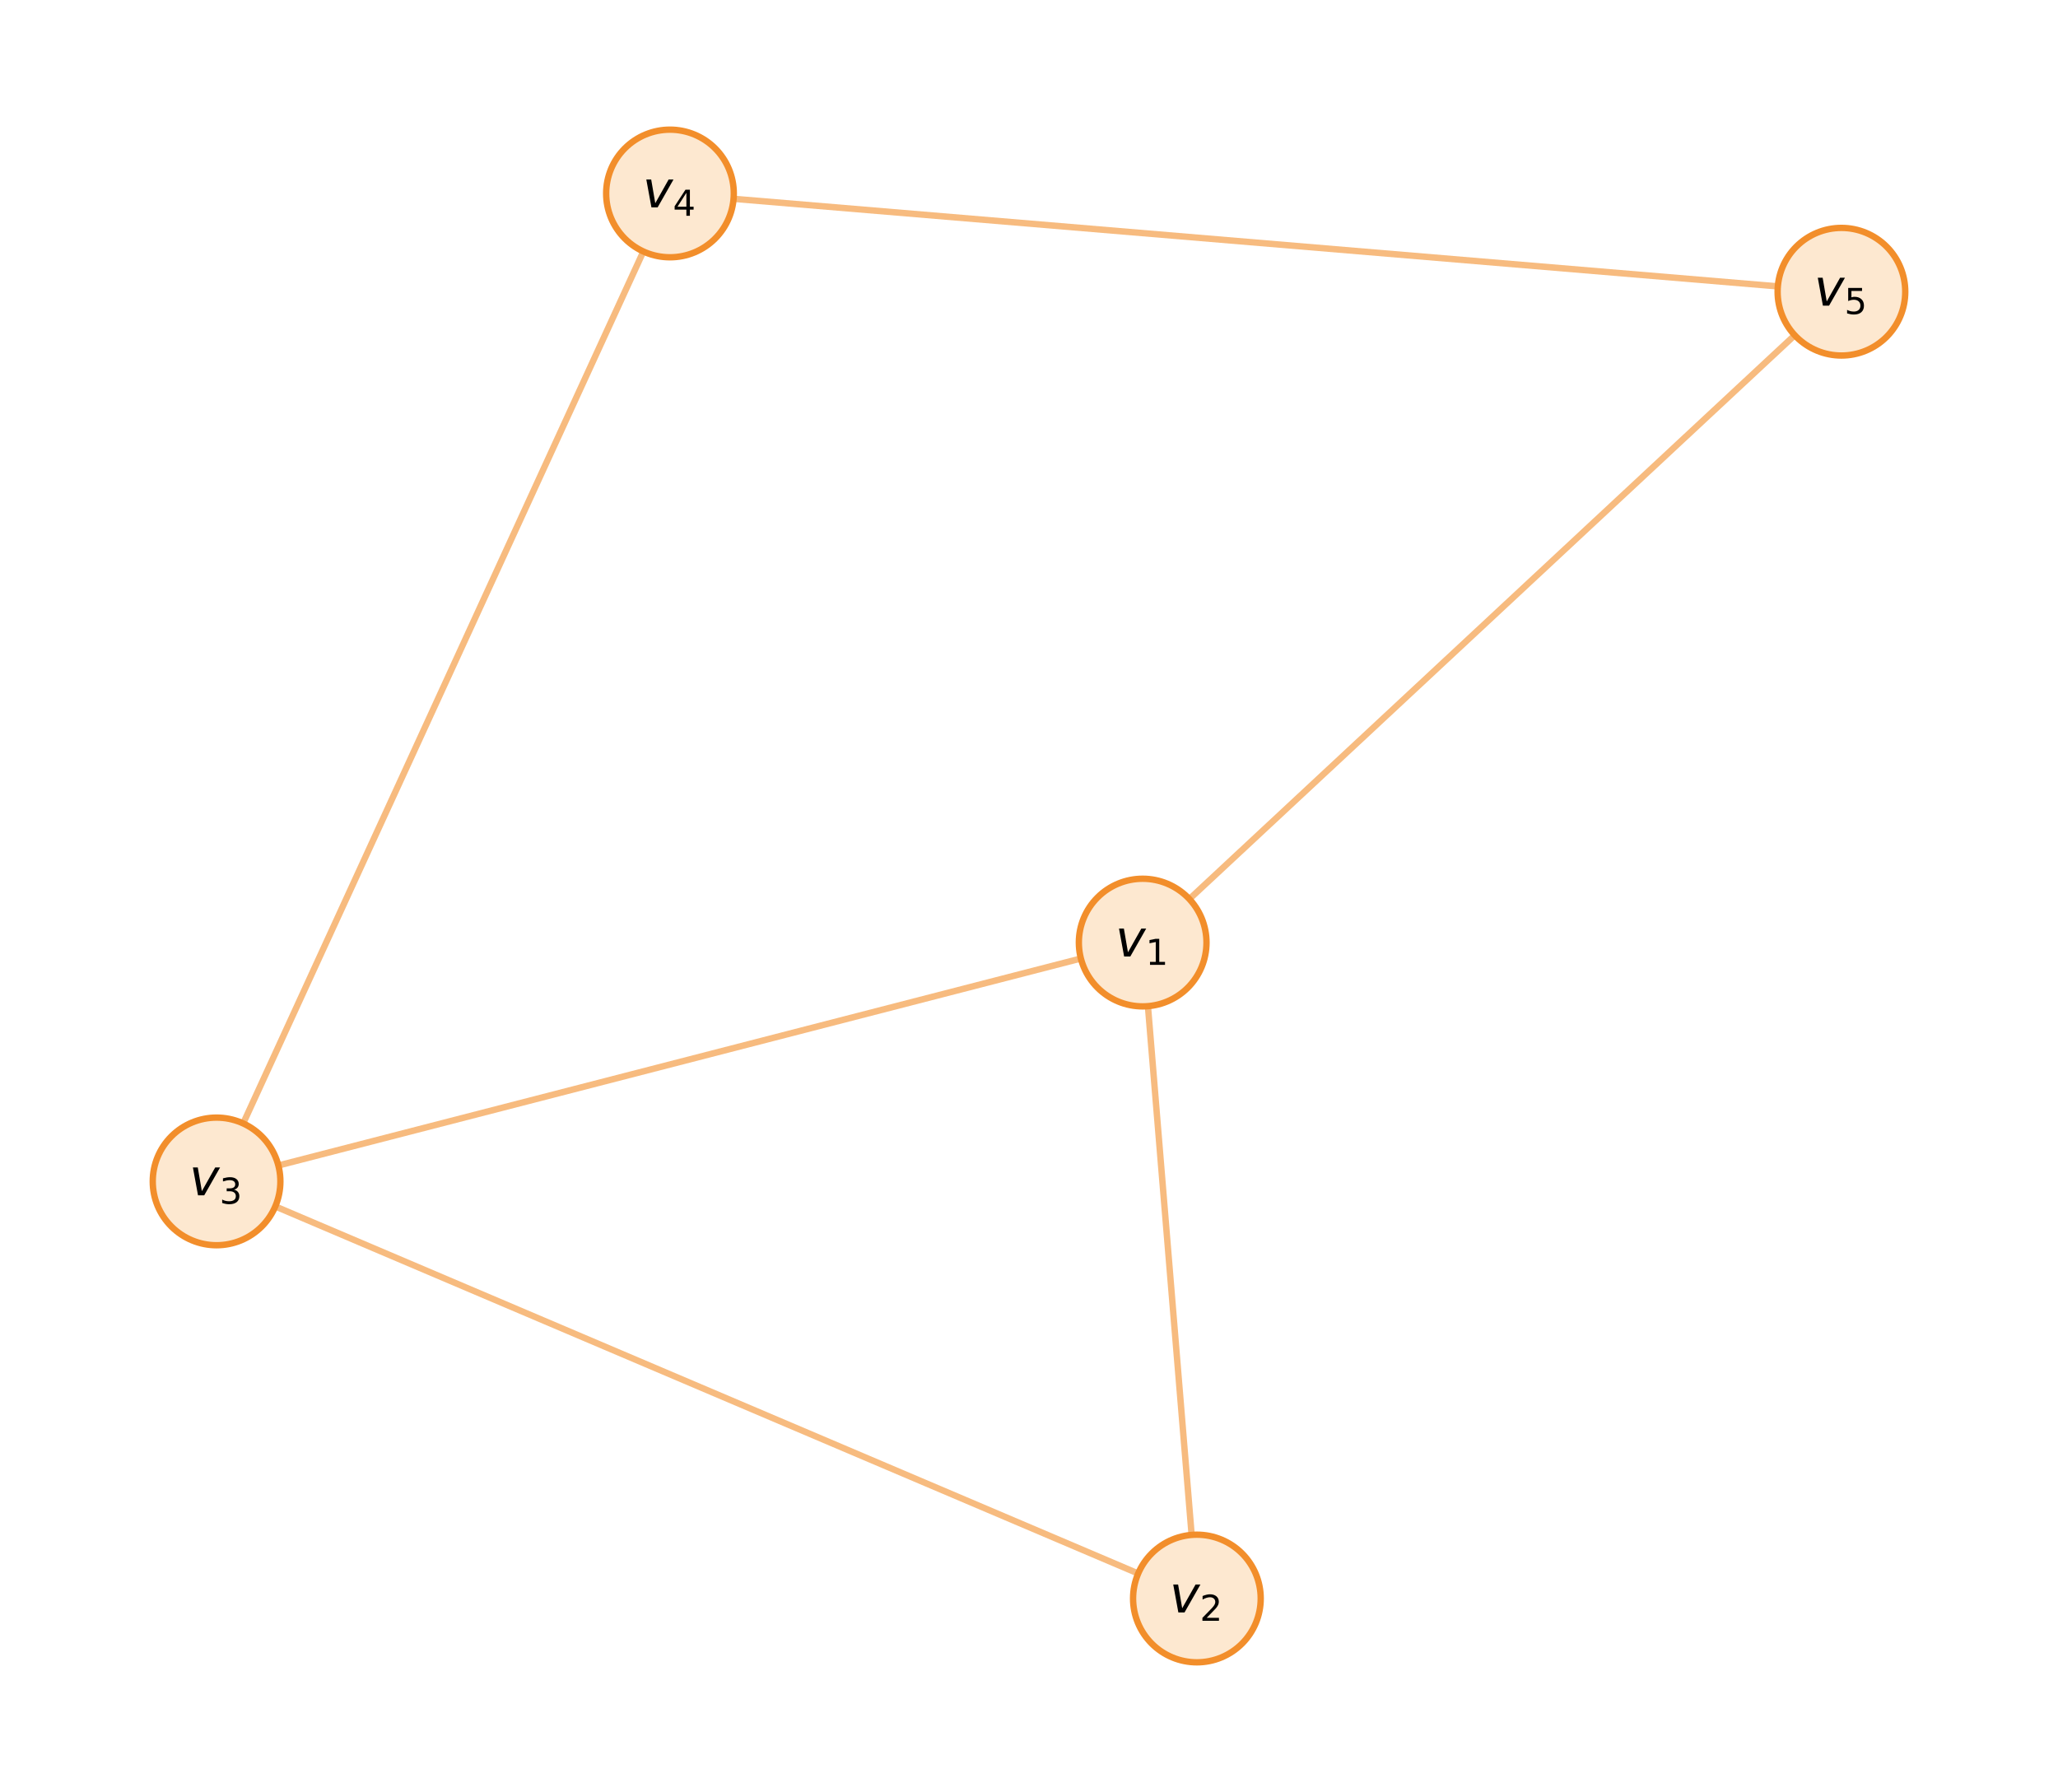
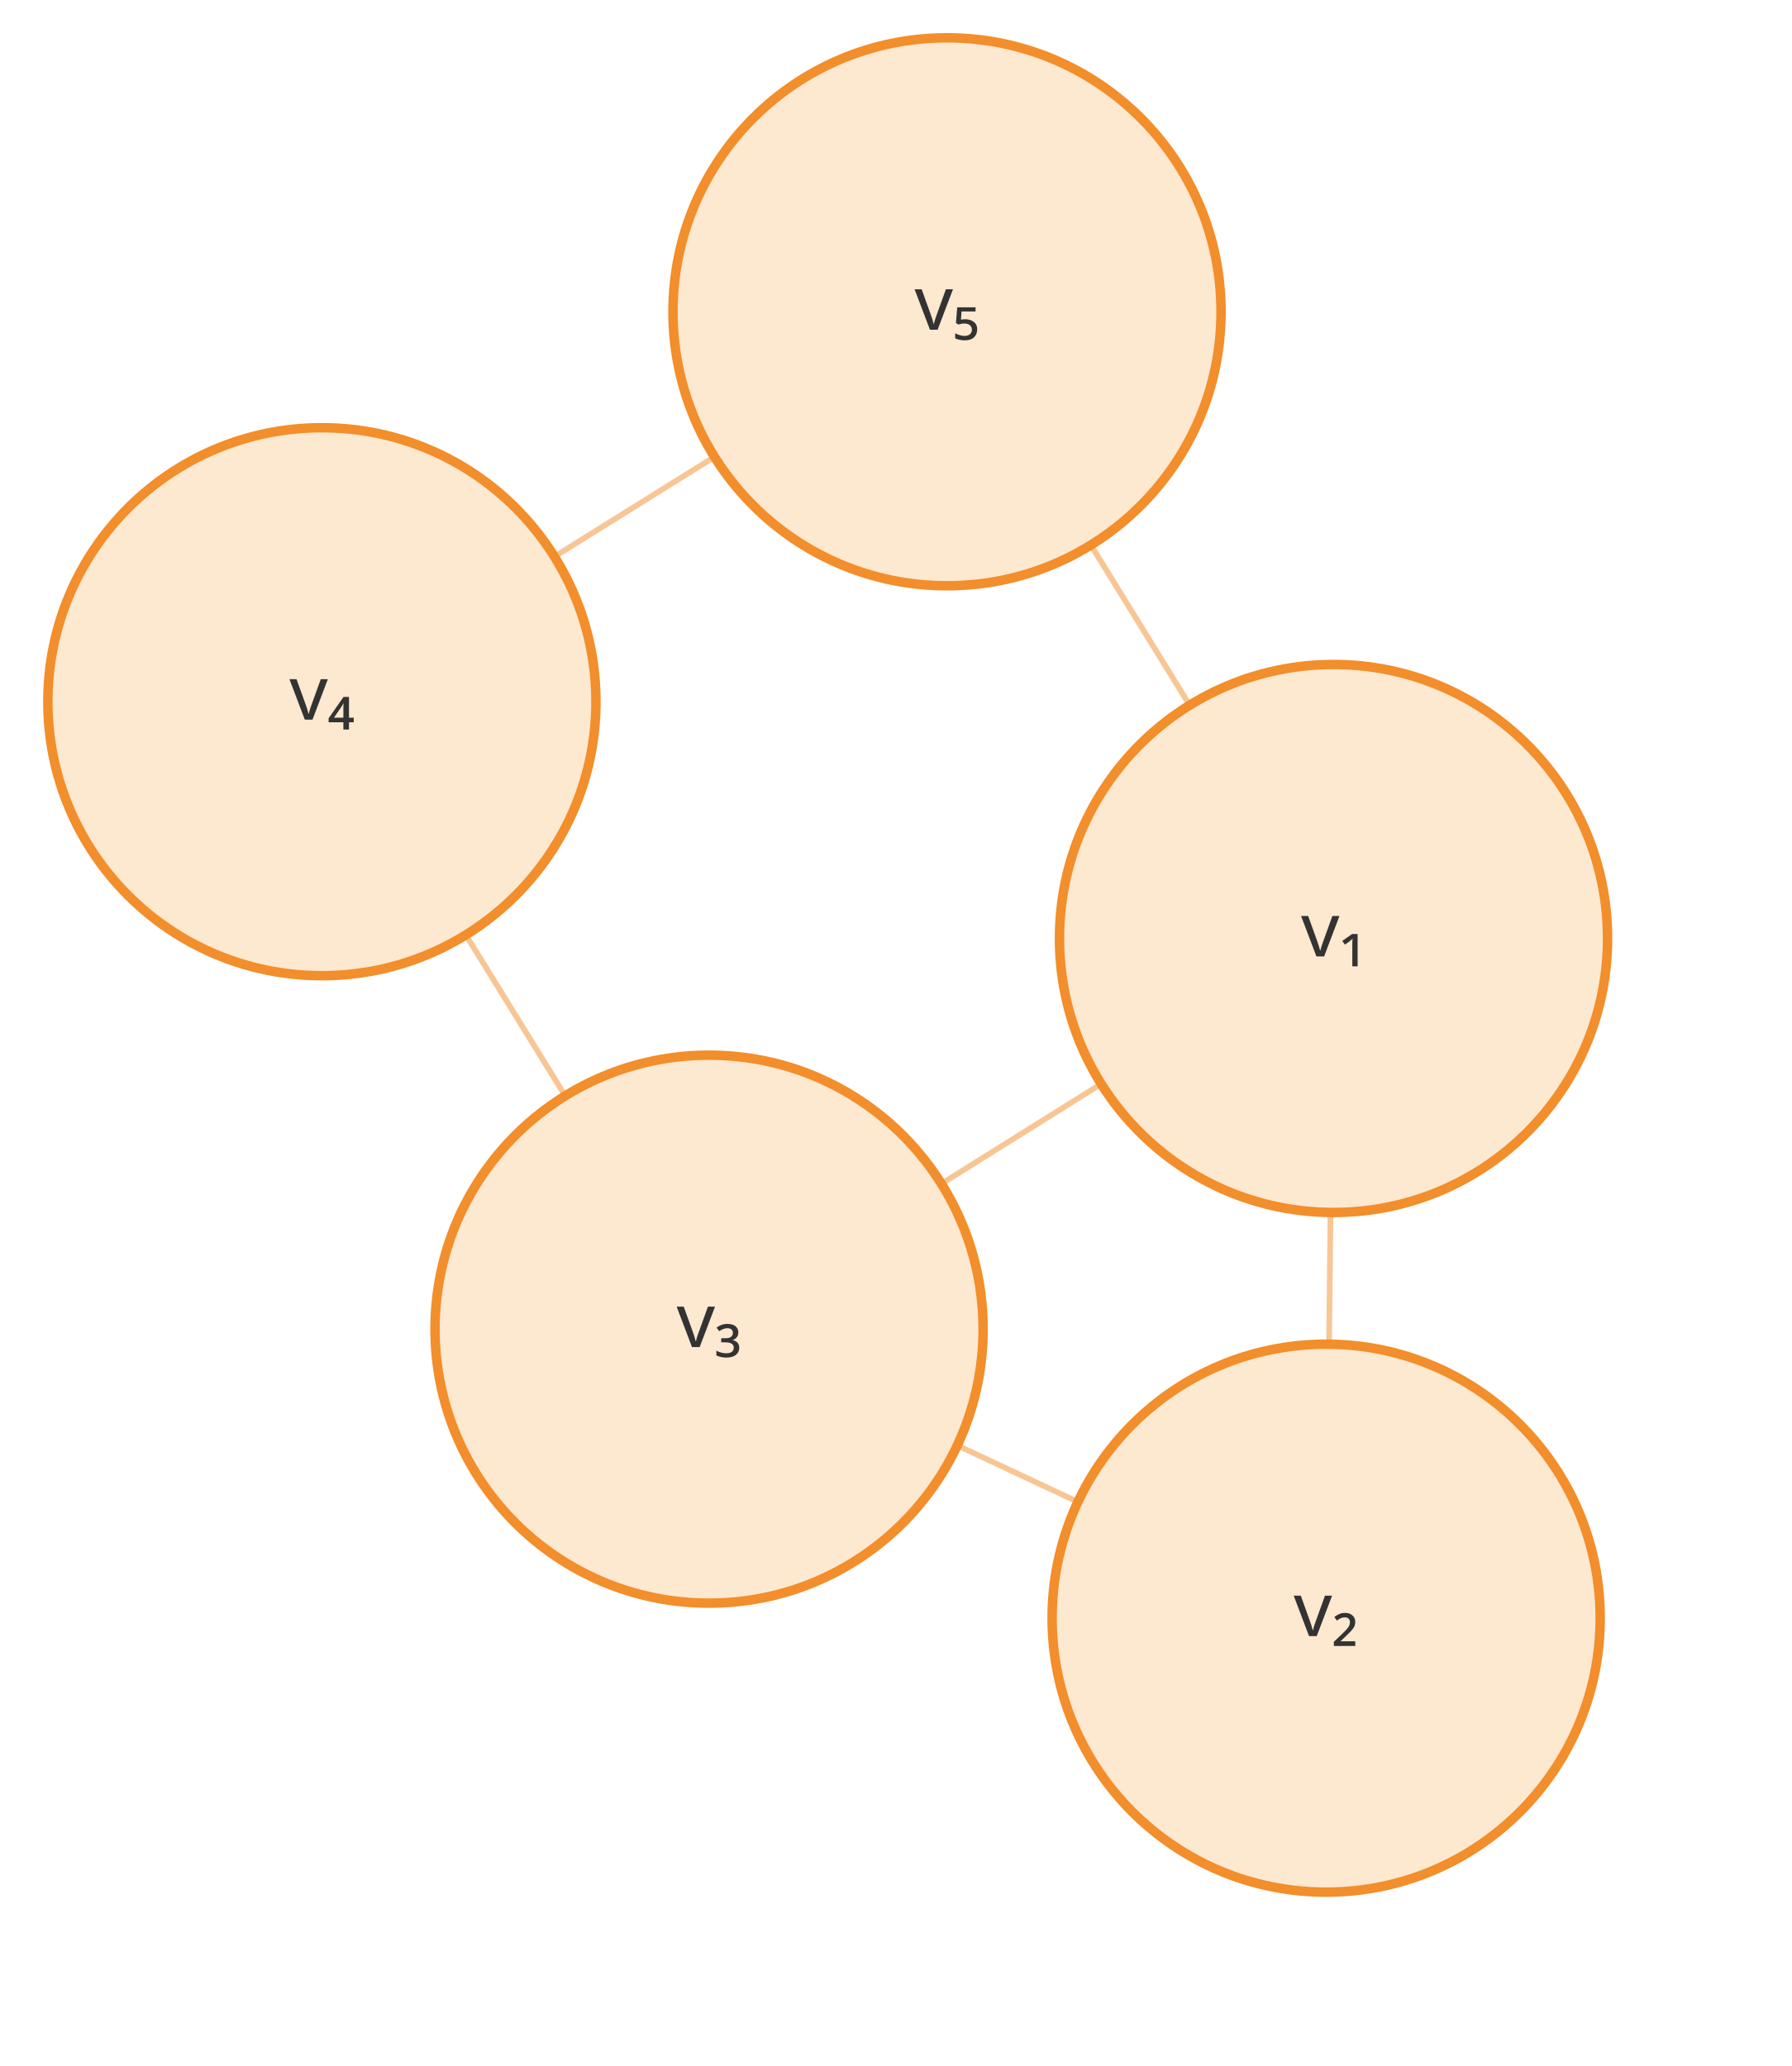
- <svg xmlns="http://www.w3.org/2000/svg" xmlns:xlink="http://www.w3.org/1999/xlink" width="322.466pt" height="280.8pt" viewBox="0 0 322.466 280.8" version="1.1">
-   <defs>
-     <style type="text/css">*{stroke-linejoin: round; stroke-linecap: butt}</style>
-   </defs>
-   <g id="figure_1">
-     <g id="patch_1">
-       <path d="M 0 280.8  L 322.466 280.8  L 322.466 0  L 0 0  L 0 280.8  z " style="fill: none" />
+ <svg xmlns="http://www.w3.org/2000/svg" width="202pt" height="233pt" viewBox="14.40 14.40 187.45 218.67">
+   <g id="graph0" class="graph" transform="scale(1 1) rotate(0) translate(18.4 214.67)">
+     <g id="node1" class="node">
+       <ellipse fill="#fde8d0" stroke="#f28e2b" cx="136.05" cy="-100.94" rx="29" ry="29" />
+       <text text-anchor="middle" x="136.05" y="-99.04" font-family="CMU Serif" font-size="8.00" fill="#333333">v₁</text>
    </g>
-     <g id="axes_1">
-       <g id="LineCollection_1">
-         <path d="M 179.044 147.698  L 187.54 250.483  " clip-path="url(#p49edc90d46)" style="fill: none; stroke: #f28e2b; stroke-opacity: 0.6" />
-         <path d="M 179.044 147.698  L 288.533 45.711  " clip-path="url(#p49edc90d46)" style="fill: none; stroke: #f28e2b; stroke-opacity: 0.6" />
-         <path d="M 179.044 147.698  L 33.933 185.127  " clip-path="url(#p49edc90d46)" style="fill: none; stroke: #f28e2b; stroke-opacity: 0.6" />
-         <path d="M 187.54 250.483  L 33.933 185.127  " clip-path="url(#p49edc90d46)" style="fill: none; stroke: #f28e2b; stroke-opacity: 0.6" />
-         <path d="M 33.933 185.127  L 104.978 30.317  " clip-path="url(#p49edc90d46)" style="fill: none; stroke: #f28e2b; stroke-opacity: 0.6" />
-         <path d="M 104.978 30.317  L 288.533 45.711  " clip-path="url(#p49edc90d46)" style="fill: none; stroke: #f28e2b; stroke-opacity: 0.6" />
-       </g>
-       <g id="PathCollection_1">
-         <path d="M 179.044 157.698  C 181.696 157.698 184.24 156.644 186.115 154.769  C 187.99 152.894 189.044 150.35 189.044 147.698  C 189.044 145.046 187.99 142.502 186.115 140.627  C 184.24 138.752 181.696 137.698 179.044 137.698  C 176.392 137.698 173.848 138.752 171.973 140.627  C 170.097 142.502 169.044 145.046 169.044 147.698  C 169.044 150.35 170.097 152.894 171.973 154.769  C 173.848 156.644 176.392 157.698 179.044 157.698  z " clip-path="url(#p49edc90d46)" style="fill: #fde8d0; stroke: #f28e2b" />
-         <path d="M 187.54 260.483  C 190.192 260.483 192.736 259.429 194.611 257.554  C 196.487 255.678 197.54 253.135 197.54 250.483  C 197.54 247.831 196.487 245.287 194.611 243.412  C 192.736 241.536 190.192 240.483 187.54 240.483  C 184.888 240.483 182.344 241.536 180.469 243.412  C 178.594 245.287 177.54 247.831 177.54 250.483  C 177.54 253.135 178.594 255.678 180.469 257.554  C 182.344 259.429 184.888 260.483 187.54 260.483  z " clip-path="url(#p49edc90d46)" style="fill: #fde8d0; stroke: #f28e2b" />
-         <path d="M 33.933 195.127  C 36.585 195.127 39.129 194.073 41.004 192.198  C 42.879 190.323 43.933 187.779 43.933 185.127  C 43.933 182.475 42.879 179.931 41.004 178.056  C 39.129 176.181 36.585 175.127 33.933 175.127  C 31.281 175.127 28.737 176.181 26.862 178.056  C 24.987 179.931 23.933 182.475 23.933 185.127  C 23.933 187.779 24.987 190.323 26.862 192.198  C 28.737 194.073 31.281 195.127 33.933 195.127  z " clip-path="url(#p49edc90d46)" style="fill: #fde8d0; stroke: #f28e2b" />
-         <path d="M 104.978 40.317  C 107.63 40.317 110.174 39.264 112.049 37.388  C 113.924 35.513 114.978 32.969 114.978 30.317  C 114.978 27.665 113.924 25.122 112.049 23.246  C 110.174 21.371 107.63 20.317 104.978 20.317  C 102.326 20.317 99.782 21.371 97.907 23.246  C 96.032 25.122 94.978 27.665 94.978 30.317  C 94.978 32.969 96.032 35.513 97.907 37.388  C 99.782 39.264 102.326 40.317 104.978 40.317  z " clip-path="url(#p49edc90d46)" style="fill: #fde8d0; stroke: #f28e2b" />
-         <path d="M 288.533 55.711  C 291.185 55.711 293.729 54.658 295.604 52.782  C 297.48 50.907 298.533 48.363 298.533 45.711  C 298.533 43.059 297.48 40.515 295.604 38.64  C 293.729 36.765 291.185 35.711 288.533 35.711  C 285.881 35.711 283.337 36.765 281.462 38.64  C 279.587 40.515 278.533 43.059 278.533 45.711  C 278.533 48.363 279.587 50.907 281.462 52.782  C 283.337 54.658 285.881 55.711 288.533 55.711  z " clip-path="url(#p49edc90d46)" style="fill: #fde8d0; stroke: #f28e2b" />
-       </g>
-       <g id="text_1">
-         <g clip-path="url(#p49edc90d46)">
-           <g transform="translate(174.7637 149.9055) scale(0.08 -0.08)">
-             <defs>
-               <path id="DejaVuSans-Oblique-76" d="M 459 3500  L 1069 3500  L 1581 525  L 3256 3500  L 3866 3500  L 1875 0  L 1100 0  L 459 3500  z " transform="scale(0.015625)" />
-               <path id="DejaVuSans-31" d="M 794 531  L 1825 531  L 1825 4091  L 703 3866  L 703 4441  L 1819 4666  L 2450 4666  L 2450 531  L 3481 531  L 3481 0  L 794 0  L 794 531  z " transform="scale(0.015625)" />
-             </defs>
-             <use xlink:href="#DejaVuSans-Oblique-76" transform="translate(0 0.3125)" />
-             <use xlink:href="#DejaVuSans-31" transform="translate(59.17969 -16.09375) scale(0.7)" />
-           </g>
-         </g>
-       </g>
-       <g id="text_2">
-         <g clip-path="url(#p49edc90d46)">
-           <g transform="translate(183.2602 252.6901) scale(0.08 -0.08)">
-             <defs>
-               <path id="DejaVuSans-32" d="M 1228 531  L 3431 531  L 3431 0  L 469 0  L 469 531  Q 828 903 1448 1529  Q 2069 2156 2228 2338  Q 2531 2678 2651 2914  Q 2772 3150 2772 3378  Q 2772 3750 2511 3984  Q 2250 4219 1831 4219  Q 1534 4219 1204 4116  Q 875 4013 500 3803  L 500 4441  Q 881 4594 1212 4672  Q 1544 4750 1819 4750  Q 2544 4750 2975 4387  Q 3406 4025 3406 3419  Q 3406 3131 3298 2873  Q 3191 2616 2906 2266  Q 2828 2175 2409 1742  Q 1991 1309 1228 531  z " transform="scale(0.015625)" />
-             </defs>
-             <use xlink:href="#DejaVuSans-Oblique-76" transform="translate(0 0.3125)" />
-             <use xlink:href="#DejaVuSans-32" transform="translate(59.17969 -16.09375) scale(0.7)" />
-           </g>
-         </g>
-       </g>
-       <g id="text_3">
-         <g clip-path="url(#p49edc90d46)">
-           <g transform="translate(29.65302 187.3345) scale(0.08 -0.08)">
-             <defs>
-               <path id="DejaVuSans-33" d="M 2597 2516  Q 3050 2419 3304 2112  Q 3559 1806 3559 1356  Q 3559 666 3084 287  Q 2609 -91 1734 -91  Q 1441 -91 1130 -33  Q 819 25 488 141  L 488 750  Q 750 597 1062 519  Q 1375 441 1716 441  Q 2309 441 2620 675  Q 2931 909 2931 1356  Q 2931 1769 2642 2001  Q 2353 2234 1838 2234  L 1294 2234  L 1294 2753  L 1863 2753  Q 2328 2753 2575 2939  Q 2822 3125 2822 3475  Q 2822 3834 2567 4026  Q 2313 4219 1838 4219  Q 1578 4219 1281 4162  Q 984 4106 628 3988  L 628 4550  Q 988 4650 1302 4700  Q 1616 4750 1894 4750  Q 2613 4750 3031 4423  Q 3450 4097 3450 3541  Q 3450 3153 3228 2886  Q 3006 2619 2597 2516  z " transform="scale(0.015625)" />
-             </defs>
-             <use xlink:href="#DejaVuSans-Oblique-76" transform="translate(0 0.3125)" />
-             <use xlink:href="#DejaVuSans-33" transform="translate(59.17969 -16.09375) scale(0.7)" />
-           </g>
-         </g>
-       </g>
-       <g id="text_4">
-         <g clip-path="url(#p49edc90d46)">
-           <g transform="translate(100.6979 32.52486) scale(0.08 -0.08)">
-             <defs>
-               <path id="DejaVuSans-34" d="M 2419 4116  L 825 1625  L 2419 1625  L 2419 4116  z M 2253 4666  L 3047 4666  L 3047 1625  L 3713 1625  L 3713 1100  L 3047 1100  L 3047 0  L 2419 0  L 2419 1100  L 313 1100  L 313 1709  L 2253 4666  z " transform="scale(0.015625)" />
-             </defs>
-             <use xlink:href="#DejaVuSans-Oblique-76" transform="translate(0 0.3125)" />
-             <use xlink:href="#DejaVuSans-34" transform="translate(59.17969 -16.09375) scale(0.7)" />
-           </g>
-         </g>
-       </g>
-       <g id="text_5">
-         <g clip-path="url(#p49edc90d46)">
-           <g transform="translate(284.2532 47.91872) scale(0.08 -0.08)">
-             <defs>
-               <path id="DejaVuSans-35" d="M 691 4666  L 3169 4666  L 3169 4134  L 1269 4134  L 1269 2991  Q 1406 3038 1543 3061  Q 1681 3084 1819 3084  Q 2600 3084 3056 2656  Q 3513 2228 3513 1497  Q 3513 744 3044 326  Q 2575 -91 1722 -91  Q 1428 -91 1123 -41  Q 819 9 494 109  L 494 744  Q 775 591 1075 516  Q 1375 441 1709 441  Q 2250 441 2565 725  Q 2881 1009 2881 1497  Q 2881 1984 2565 2268  Q 2250 2553 1709 2553  Q 1456 2553 1204 2497  Q 953 2441 691 2322  L 691 4666  z " transform="scale(0.015625)" />
-             </defs>
-             <use xlink:href="#DejaVuSans-Oblique-76" transform="translate(0 0.3125)" />
-             <use xlink:href="#DejaVuSans-35" transform="translate(59.17969 -16.09375) scale(0.7)" />
-           </g>
-         </g>
-       </g>
+     <g id="node2" class="node">
+       <ellipse fill="#fde8d0" stroke="#f28e2b" cx="135.27" cy="-29" rx="29" ry="29" />
+       <text text-anchor="middle" x="135.27" y="-27.1" font-family="CMU Serif" font-size="8.00" fill="#333333">v₂</text>
+     </g>
+     <g id="edge1" class="edge">
+       <path fill="none" stroke="#f28e2b" stroke-width="0.6" stroke-opacity="0.502" d="M135.73,-71.68C135.68,-67.16 135.63,-62.51 135.58,-58" />
+     </g>
+     <g id="node3" class="node">
+       <ellipse fill="#fde8d0" stroke="#f28e2b" cx="69.97" cy="-59.59" rx="29" ry="29" />
+       <text text-anchor="middle" x="69.97" y="-57.69" font-family="CMU Serif" font-size="8.00" fill="#333333">v₃</text>
+     </g>
+     <g id="edge2" class="edge">
+       <path fill="none" stroke="#f28e2b" stroke-width="0.6" stroke-opacity="0.502" d="M111.45,-85.54C106.01,-82.14 100.26,-78.54 94.82,-75.14" />
+     </g>
+     <g id="edge3" class="edge">
+       <path fill="none" stroke="#f28e2b" stroke-width="0.6" stroke-opacity="0.502" d="M108.71,-41.44C104.61,-43.36 100.38,-45.34 96.29,-47.26" />
+     </g>
+     <g id="node4" class="node">
+       <ellipse fill="#fde8d0" stroke="#f28e2b" cx="29" cy="-126" rx="29" ry="29" />
+       <text text-anchor="middle" x="29" y="-124.1" font-family="CMU Serif" font-size="8.00" fill="#333333">v₄</text>
+     </g>
+     <g id="edge4" class="edge">
+       <path fill="none" stroke="#f28e2b" stroke-width="0.6" stroke-opacity="0.502" d="M54.72,-84.32C51.35,-89.78 47.78,-95.56 44.41,-101.03" />
+     </g>
+     <g id="node5" class="node">
+       <ellipse fill="#fde8d0" stroke="#f28e2b" cx="95.15" cy="-167.27" rx="29" ry="29" />
+       <text text-anchor="middle" x="95.15" y="-165.37" font-family="CMU Serif" font-size="8.00" fill="#333333">v₅</text>
+     </g>
+     <g id="edge5" class="edge">
+       <path fill="none" stroke="#f28e2b" stroke-width="0.6" stroke-opacity="0.502" d="M53.63,-141.37C59.07,-144.76 64.83,-148.36 70.28,-151.75" />
+     </g>
+     <g id="edge6" class="edge">
+       <path fill="none" stroke="#f28e2b" stroke-width="0.6" stroke-opacity="0.502" d="M110.38,-142.57C113.74,-137.12 117.31,-131.34 120.67,-125.88" />
    </g>
  </g>
-   <defs>
-     <clipPath id="p49edc90d46">
-       <rect x="7.2" y="7.2" width="308.066" height="266.4" />
-     </clipPath>
-   </defs>
</svg>
